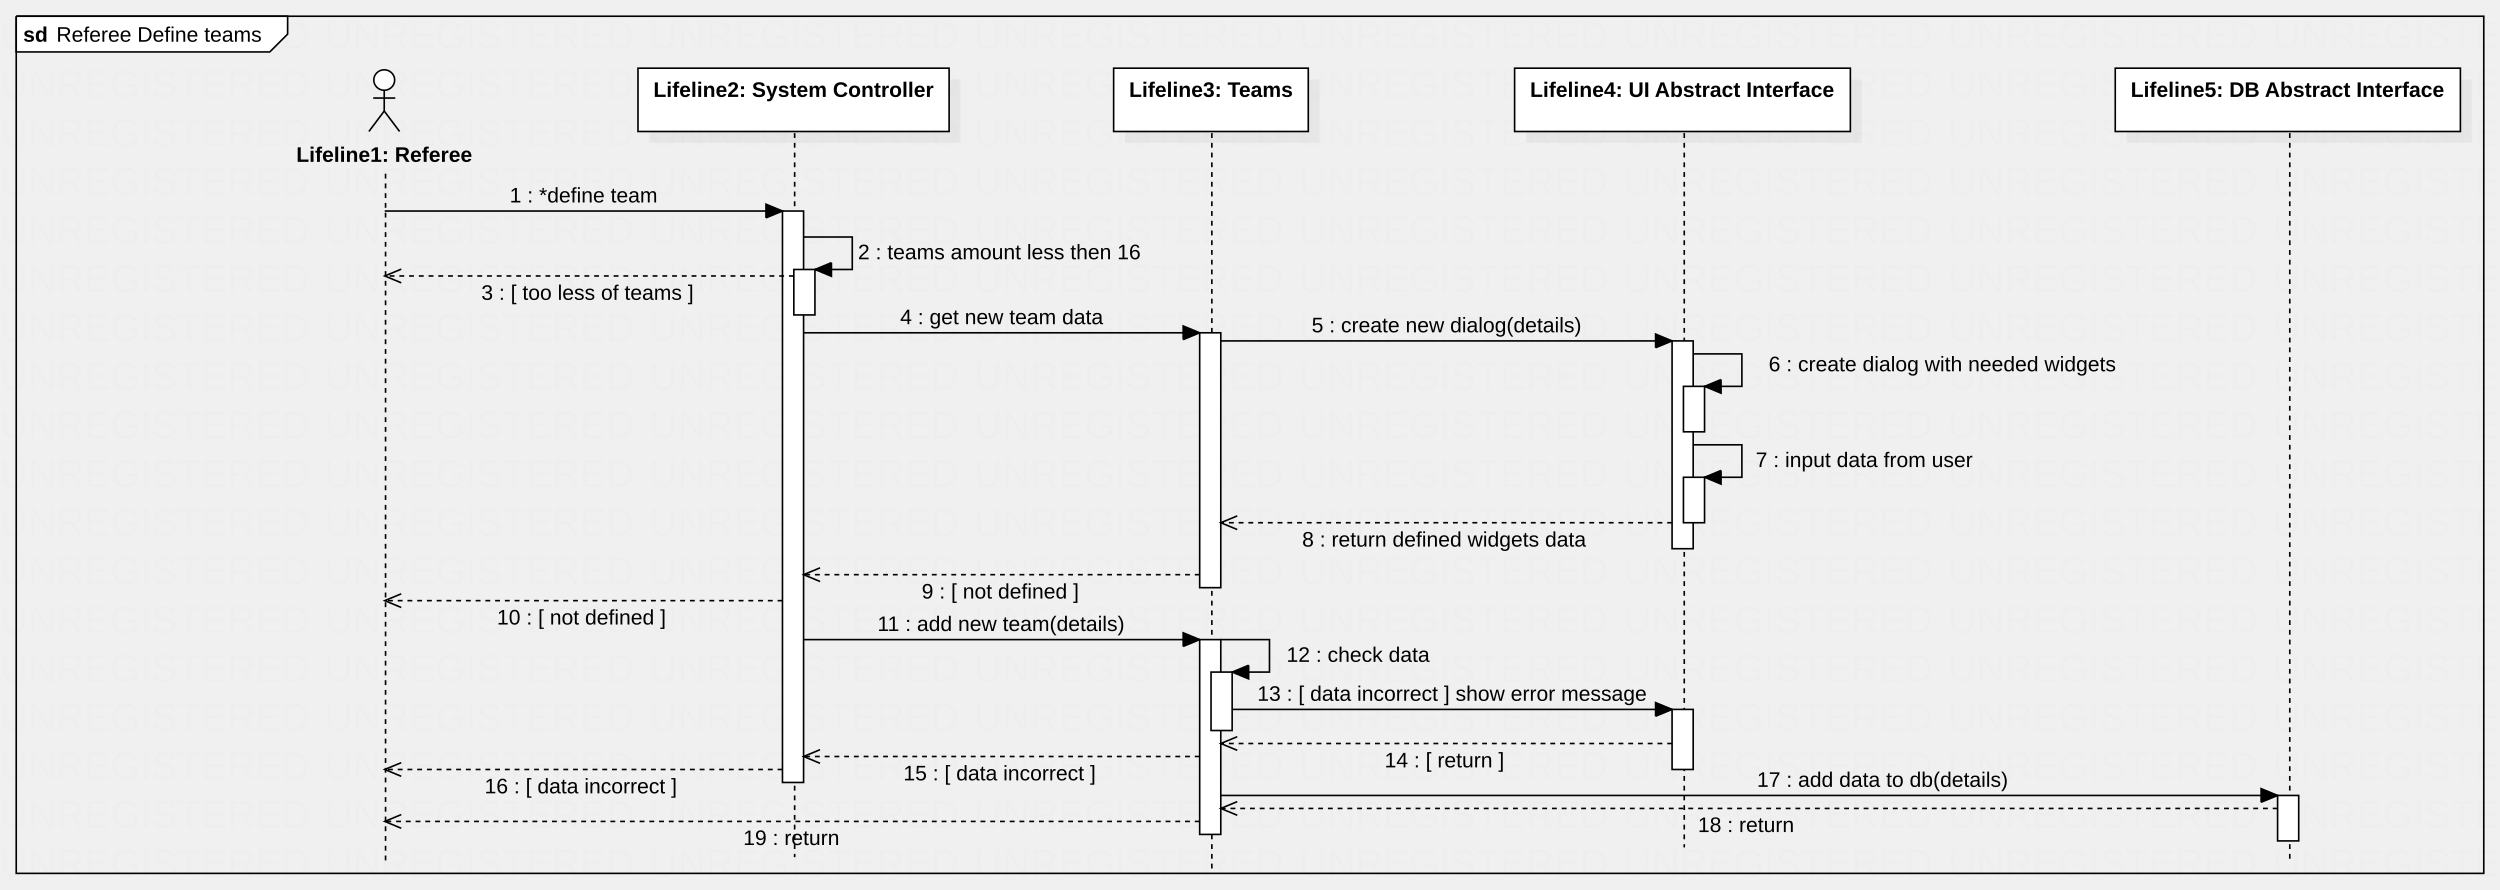
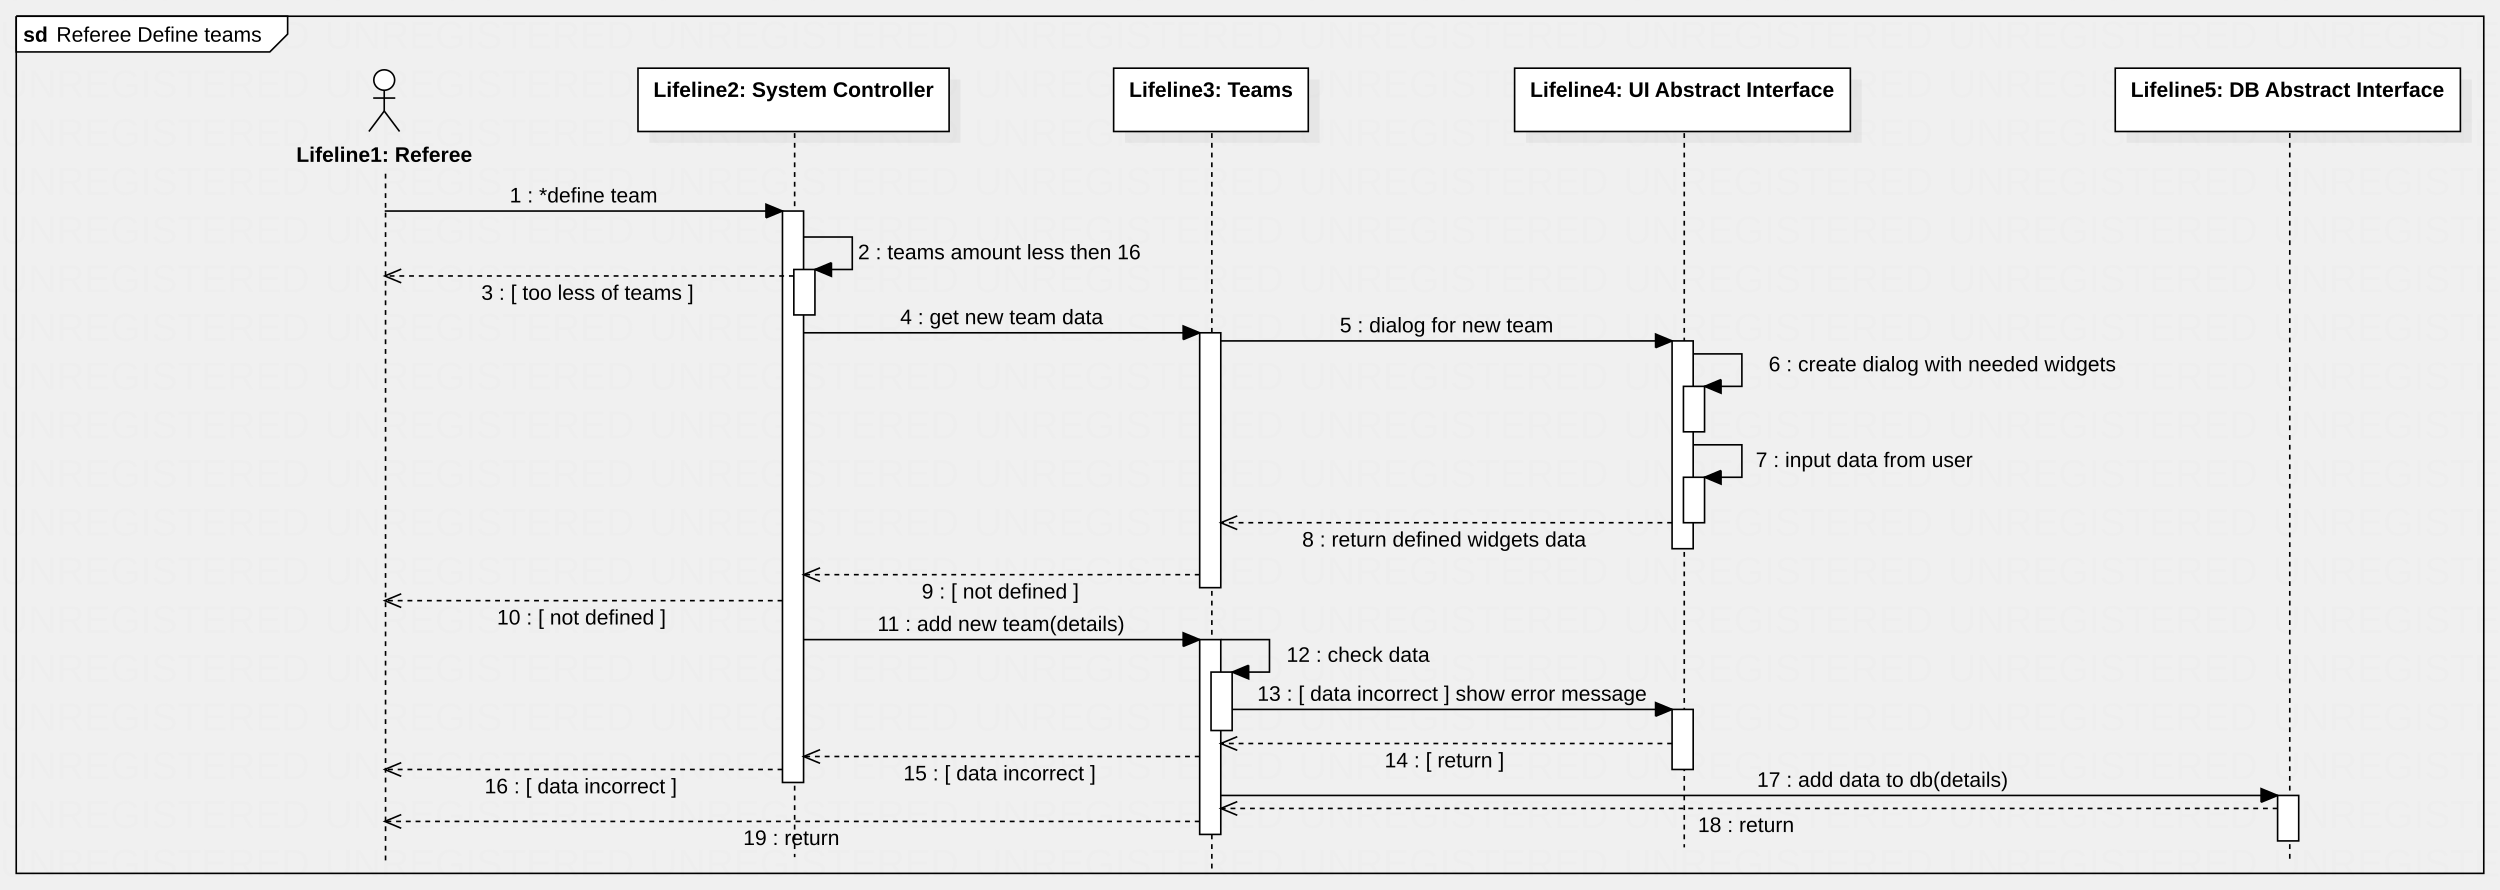
<svg xmlns="http://www.w3.org/2000/svg" version="1.1" width="1540" height="548">
  <defs />
  <g>
    <text fill="#eeeeee" stroke="none" font-family="Arial" font-size="24px" font-style="normal" font-weight="normal" text-decoration="none" x="0" y="0">UNREGISTERED</text>
    <text fill="#eeeeee" stroke="none" font-family="Arial" font-size="24px" font-style="normal" font-weight="normal" text-decoration="none" x="0" y="30">UNREGISTERED</text>
    <text fill="#eeeeee" stroke="none" font-family="Arial" font-size="24px" font-style="normal" font-weight="normal" text-decoration="none" x="0" y="60">UNREGISTERED</text>
    <text fill="#eeeeee" stroke="none" font-family="Arial" font-size="24px" font-style="normal" font-weight="normal" text-decoration="none" x="0" y="90">UNREGISTERED</text>
    <text fill="#eeeeee" stroke="none" font-family="Arial" font-size="24px" font-style="normal" font-weight="normal" text-decoration="none" x="0" y="120">UNREGISTERED</text>
    <text fill="#eeeeee" stroke="none" font-family="Arial" font-size="24px" font-style="normal" font-weight="normal" text-decoration="none" x="0" y="150">UNREGISTERED</text>
    <text fill="#eeeeee" stroke="none" font-family="Arial" font-size="24px" font-style="normal" font-weight="normal" text-decoration="none" x="0" y="180">UNREGISTERED</text>
    <text fill="#eeeeee" stroke="none" font-family="Arial" font-size="24px" font-style="normal" font-weight="normal" text-decoration="none" x="0" y="210">UNREGISTERED</text>
    <text fill="#eeeeee" stroke="none" font-family="Arial" font-size="24px" font-style="normal" font-weight="normal" text-decoration="none" x="0" y="240">UNREGISTERED</text>
    <text fill="#eeeeee" stroke="none" font-family="Arial" font-size="24px" font-style="normal" font-weight="normal" text-decoration="none" x="0" y="270">UNREGISTERED</text>
    <text fill="#eeeeee" stroke="none" font-family="Arial" font-size="24px" font-style="normal" font-weight="normal" text-decoration="none" x="0" y="300">UNREGISTERED</text>
    <text fill="#eeeeee" stroke="none" font-family="Arial" font-size="24px" font-style="normal" font-weight="normal" text-decoration="none" x="0" y="330">UNREGISTERED</text>
    <text fill="#eeeeee" stroke="none" font-family="Arial" font-size="24px" font-style="normal" font-weight="normal" text-decoration="none" x="0" y="360">UNREGISTERED</text>
    <text fill="#eeeeee" stroke="none" font-family="Arial" font-size="24px" font-style="normal" font-weight="normal" text-decoration="none" x="0" y="390">UNREGISTERED</text>
    <text fill="#eeeeee" stroke="none" font-family="Arial" font-size="24px" font-style="normal" font-weight="normal" text-decoration="none" x="0" y="420">UNREGISTERED</text>
    <text fill="#eeeeee" stroke="none" font-family="Arial" font-size="24px" font-style="normal" font-weight="normal" text-decoration="none" x="0" y="450">UNREGISTERED</text>
    <text fill="#eeeeee" stroke="none" font-family="Arial" font-size="24px" font-style="normal" font-weight="normal" text-decoration="none" x="0" y="480">UNREGISTERED</text>
    <text fill="#eeeeee" stroke="none" font-family="Arial" font-size="24px" font-style="normal" font-weight="normal" text-decoration="none" x="0" y="510">UNREGISTERED</text>
    <text fill="#eeeeee" stroke="none" font-family="Arial" font-size="24px" font-style="normal" font-weight="normal" text-decoration="none" x="0" y="540">UNREGISTERED</text>
    <text fill="#eeeeee" stroke="none" font-family="Arial" font-size="24px" font-style="normal" font-weight="normal" text-decoration="none" x="200" y="0">UNREGISTERED</text>
    <text fill="#eeeeee" stroke="none" font-family="Arial" font-size="24px" font-style="normal" font-weight="normal" text-decoration="none" x="200" y="30">UNREGISTERED</text>
    <text fill="#eeeeee" stroke="none" font-family="Arial" font-size="24px" font-style="normal" font-weight="normal" text-decoration="none" x="200" y="60">UNREGISTERED</text>
    <text fill="#eeeeee" stroke="none" font-family="Arial" font-size="24px" font-style="normal" font-weight="normal" text-decoration="none" x="200" y="90">UNREGISTERED</text>
    <text fill="#eeeeee" stroke="none" font-family="Arial" font-size="24px" font-style="normal" font-weight="normal" text-decoration="none" x="200" y="120">UNREGISTERED</text>
    <text fill="#eeeeee" stroke="none" font-family="Arial" font-size="24px" font-style="normal" font-weight="normal" text-decoration="none" x="200" y="150">UNREGISTERED</text>
    <text fill="#eeeeee" stroke="none" font-family="Arial" font-size="24px" font-style="normal" font-weight="normal" text-decoration="none" x="200" y="180">UNREGISTERED</text>
    <text fill="#eeeeee" stroke="none" font-family="Arial" font-size="24px" font-style="normal" font-weight="normal" text-decoration="none" x="200" y="210">UNREGISTERED</text>
    <text fill="#eeeeee" stroke="none" font-family="Arial" font-size="24px" font-style="normal" font-weight="normal" text-decoration="none" x="200" y="240">UNREGISTERED</text>
    <text fill="#eeeeee" stroke="none" font-family="Arial" font-size="24px" font-style="normal" font-weight="normal" text-decoration="none" x="200" y="270">UNREGISTERED</text>
    <text fill="#eeeeee" stroke="none" font-family="Arial" font-size="24px" font-style="normal" font-weight="normal" text-decoration="none" x="200" y="300">UNREGISTERED</text>
    <text fill="#eeeeee" stroke="none" font-family="Arial" font-size="24px" font-style="normal" font-weight="normal" text-decoration="none" x="200" y="330">UNREGISTERED</text>
    <text fill="#eeeeee" stroke="none" font-family="Arial" font-size="24px" font-style="normal" font-weight="normal" text-decoration="none" x="200" y="360">UNREGISTERED</text>
    <text fill="#eeeeee" stroke="none" font-family="Arial" font-size="24px" font-style="normal" font-weight="normal" text-decoration="none" x="200" y="390">UNREGISTERED</text>
    <text fill="#eeeeee" stroke="none" font-family="Arial" font-size="24px" font-style="normal" font-weight="normal" text-decoration="none" x="200" y="420">UNREGISTERED</text>
    <text fill="#eeeeee" stroke="none" font-family="Arial" font-size="24px" font-style="normal" font-weight="normal" text-decoration="none" x="200" y="450">UNREGISTERED</text>
    <text fill="#eeeeee" stroke="none" font-family="Arial" font-size="24px" font-style="normal" font-weight="normal" text-decoration="none" x="200" y="480">UNREGISTERED</text>
    <text fill="#eeeeee" stroke="none" font-family="Arial" font-size="24px" font-style="normal" font-weight="normal" text-decoration="none" x="200" y="510">UNREGISTERED</text>
    <text fill="#eeeeee" stroke="none" font-family="Arial" font-size="24px" font-style="normal" font-weight="normal" text-decoration="none" x="200" y="540">UNREGISTERED</text>
    <text fill="#eeeeee" stroke="none" font-family="Arial" font-size="24px" font-style="normal" font-weight="normal" text-decoration="none" x="400" y="0">UNREGISTERED</text>
    <text fill="#eeeeee" stroke="none" font-family="Arial" font-size="24px" font-style="normal" font-weight="normal" text-decoration="none" x="400" y="30">UNREGISTERED</text>
    <text fill="#eeeeee" stroke="none" font-family="Arial" font-size="24px" font-style="normal" font-weight="normal" text-decoration="none" x="400" y="60">UNREGISTERED</text>
    <text fill="#eeeeee" stroke="none" font-family="Arial" font-size="24px" font-style="normal" font-weight="normal" text-decoration="none" x="400" y="90">UNREGISTERED</text>
    <text fill="#eeeeee" stroke="none" font-family="Arial" font-size="24px" font-style="normal" font-weight="normal" text-decoration="none" x="400" y="120">UNREGISTERED</text>
    <text fill="#eeeeee" stroke="none" font-family="Arial" font-size="24px" font-style="normal" font-weight="normal" text-decoration="none" x="400" y="150">UNREGISTERED</text>
    <text fill="#eeeeee" stroke="none" font-family="Arial" font-size="24px" font-style="normal" font-weight="normal" text-decoration="none" x="400" y="180">UNREGISTERED</text>
    <text fill="#eeeeee" stroke="none" font-family="Arial" font-size="24px" font-style="normal" font-weight="normal" text-decoration="none" x="400" y="210">UNREGISTERED</text>
    <text fill="#eeeeee" stroke="none" font-family="Arial" font-size="24px" font-style="normal" font-weight="normal" text-decoration="none" x="400" y="240">UNREGISTERED</text>
    <text fill="#eeeeee" stroke="none" font-family="Arial" font-size="24px" font-style="normal" font-weight="normal" text-decoration="none" x="400" y="270">UNREGISTERED</text>
    <text fill="#eeeeee" stroke="none" font-family="Arial" font-size="24px" font-style="normal" font-weight="normal" text-decoration="none" x="400" y="300">UNREGISTERED</text>
    <text fill="#eeeeee" stroke="none" font-family="Arial" font-size="24px" font-style="normal" font-weight="normal" text-decoration="none" x="400" y="330">UNREGISTERED</text>
    <text fill="#eeeeee" stroke="none" font-family="Arial" font-size="24px" font-style="normal" font-weight="normal" text-decoration="none" x="400" y="360">UNREGISTERED</text>
    <text fill="#eeeeee" stroke="none" font-family="Arial" font-size="24px" font-style="normal" font-weight="normal" text-decoration="none" x="400" y="390">UNREGISTERED</text>
    <text fill="#eeeeee" stroke="none" font-family="Arial" font-size="24px" font-style="normal" font-weight="normal" text-decoration="none" x="400" y="420">UNREGISTERED</text>
    <text fill="#eeeeee" stroke="none" font-family="Arial" font-size="24px" font-style="normal" font-weight="normal" text-decoration="none" x="400" y="450">UNREGISTERED</text>
    <text fill="#eeeeee" stroke="none" font-family="Arial" font-size="24px" font-style="normal" font-weight="normal" text-decoration="none" x="400" y="480">UNREGISTERED</text>
    <text fill="#eeeeee" stroke="none" font-family="Arial" font-size="24px" font-style="normal" font-weight="normal" text-decoration="none" x="400" y="510">UNREGISTERED</text>
    <text fill="#eeeeee" stroke="none" font-family="Arial" font-size="24px" font-style="normal" font-weight="normal" text-decoration="none" x="400" y="540">UNREGISTERED</text>
    <text fill="#eeeeee" stroke="none" font-family="Arial" font-size="24px" font-style="normal" font-weight="normal" text-decoration="none" x="600" y="0">UNREGISTERED</text>
    <text fill="#eeeeee" stroke="none" font-family="Arial" font-size="24px" font-style="normal" font-weight="normal" text-decoration="none" x="600" y="30">UNREGISTERED</text>
    <text fill="#eeeeee" stroke="none" font-family="Arial" font-size="24px" font-style="normal" font-weight="normal" text-decoration="none" x="600" y="60">UNREGISTERED</text>
    <text fill="#eeeeee" stroke="none" font-family="Arial" font-size="24px" font-style="normal" font-weight="normal" text-decoration="none" x="600" y="90">UNREGISTERED</text>
    <text fill="#eeeeee" stroke="none" font-family="Arial" font-size="24px" font-style="normal" font-weight="normal" text-decoration="none" x="600" y="120">UNREGISTERED</text>
    <text fill="#eeeeee" stroke="none" font-family="Arial" font-size="24px" font-style="normal" font-weight="normal" text-decoration="none" x="600" y="150">UNREGISTERED</text>
    <text fill="#eeeeee" stroke="none" font-family="Arial" font-size="24px" font-style="normal" font-weight="normal" text-decoration="none" x="600" y="180">UNREGISTERED</text>
    <text fill="#eeeeee" stroke="none" font-family="Arial" font-size="24px" font-style="normal" font-weight="normal" text-decoration="none" x="600" y="210">UNREGISTERED</text>
    <text fill="#eeeeee" stroke="none" font-family="Arial" font-size="24px" font-style="normal" font-weight="normal" text-decoration="none" x="600" y="240">UNREGISTERED</text>
    <text fill="#eeeeee" stroke="none" font-family="Arial" font-size="24px" font-style="normal" font-weight="normal" text-decoration="none" x="600" y="270">UNREGISTERED</text>
    <text fill="#eeeeee" stroke="none" font-family="Arial" font-size="24px" font-style="normal" font-weight="normal" text-decoration="none" x="600" y="300">UNREGISTERED</text>
    <text fill="#eeeeee" stroke="none" font-family="Arial" font-size="24px" font-style="normal" font-weight="normal" text-decoration="none" x="600" y="330">UNREGISTERED</text>
    <text fill="#eeeeee" stroke="none" font-family="Arial" font-size="24px" font-style="normal" font-weight="normal" text-decoration="none" x="600" y="360">UNREGISTERED</text>
    <text fill="#eeeeee" stroke="none" font-family="Arial" font-size="24px" font-style="normal" font-weight="normal" text-decoration="none" x="600" y="390">UNREGISTERED</text>
    <text fill="#eeeeee" stroke="none" font-family="Arial" font-size="24px" font-style="normal" font-weight="normal" text-decoration="none" x="600" y="420">UNREGISTERED</text>
    <text fill="#eeeeee" stroke="none" font-family="Arial" font-size="24px" font-style="normal" font-weight="normal" text-decoration="none" x="600" y="450">UNREGISTERED</text>
    <text fill="#eeeeee" stroke="none" font-family="Arial" font-size="24px" font-style="normal" font-weight="normal" text-decoration="none" x="600" y="480">UNREGISTERED</text>
    <text fill="#eeeeee" stroke="none" font-family="Arial" font-size="24px" font-style="normal" font-weight="normal" text-decoration="none" x="600" y="510">UNREGISTERED</text>
    <text fill="#eeeeee" stroke="none" font-family="Arial" font-size="24px" font-style="normal" font-weight="normal" text-decoration="none" x="600" y="540">UNREGISTERED</text>
    <text fill="#eeeeee" stroke="none" font-family="Arial" font-size="24px" font-style="normal" font-weight="normal" text-decoration="none" x="800" y="0">UNREGISTERED</text>
    <text fill="#eeeeee" stroke="none" font-family="Arial" font-size="24px" font-style="normal" font-weight="normal" text-decoration="none" x="800" y="30">UNREGISTERED</text>
    <text fill="#eeeeee" stroke="none" font-family="Arial" font-size="24px" font-style="normal" font-weight="normal" text-decoration="none" x="800" y="60">UNREGISTERED</text>
    <text fill="#eeeeee" stroke="none" font-family="Arial" font-size="24px" font-style="normal" font-weight="normal" text-decoration="none" x="800" y="90">UNREGISTERED</text>
    <text fill="#eeeeee" stroke="none" font-family="Arial" font-size="24px" font-style="normal" font-weight="normal" text-decoration="none" x="800" y="120">UNREGISTERED</text>
    <text fill="#eeeeee" stroke="none" font-family="Arial" font-size="24px" font-style="normal" font-weight="normal" text-decoration="none" x="800" y="150">UNREGISTERED</text>
    <text fill="#eeeeee" stroke="none" font-family="Arial" font-size="24px" font-style="normal" font-weight="normal" text-decoration="none" x="800" y="180">UNREGISTERED</text>
    <text fill="#eeeeee" stroke="none" font-family="Arial" font-size="24px" font-style="normal" font-weight="normal" text-decoration="none" x="800" y="210">UNREGISTERED</text>
    <text fill="#eeeeee" stroke="none" font-family="Arial" font-size="24px" font-style="normal" font-weight="normal" text-decoration="none" x="800" y="240">UNREGISTERED</text>
    <text fill="#eeeeee" stroke="none" font-family="Arial" font-size="24px" font-style="normal" font-weight="normal" text-decoration="none" x="800" y="270">UNREGISTERED</text>
    <text fill="#eeeeee" stroke="none" font-family="Arial" font-size="24px" font-style="normal" font-weight="normal" text-decoration="none" x="800" y="300">UNREGISTERED</text>
    <text fill="#eeeeee" stroke="none" font-family="Arial" font-size="24px" font-style="normal" font-weight="normal" text-decoration="none" x="800" y="330">UNREGISTERED</text>
    <text fill="#eeeeee" stroke="none" font-family="Arial" font-size="24px" font-style="normal" font-weight="normal" text-decoration="none" x="800" y="360">UNREGISTERED</text>
    <text fill="#eeeeee" stroke="none" font-family="Arial" font-size="24px" font-style="normal" font-weight="normal" text-decoration="none" x="800" y="390">UNREGISTERED</text>
    <text fill="#eeeeee" stroke="none" font-family="Arial" font-size="24px" font-style="normal" font-weight="normal" text-decoration="none" x="800" y="420">UNREGISTERED</text>
    <text fill="#eeeeee" stroke="none" font-family="Arial" font-size="24px" font-style="normal" font-weight="normal" text-decoration="none" x="800" y="450">UNREGISTERED</text>
    <text fill="#eeeeee" stroke="none" font-family="Arial" font-size="24px" font-style="normal" font-weight="normal" text-decoration="none" x="800" y="480">UNREGISTERED</text>
    <text fill="#eeeeee" stroke="none" font-family="Arial" font-size="24px" font-style="normal" font-weight="normal" text-decoration="none" x="800" y="510">UNREGISTERED</text>
    <text fill="#eeeeee" stroke="none" font-family="Arial" font-size="24px" font-style="normal" font-weight="normal" text-decoration="none" x="800" y="540">UNREGISTERED</text>
    <text fill="#eeeeee" stroke="none" font-family="Arial" font-size="24px" font-style="normal" font-weight="normal" text-decoration="none" x="1000" y="0">UNREGISTERED</text>
    <text fill="#eeeeee" stroke="none" font-family="Arial" font-size="24px" font-style="normal" font-weight="normal" text-decoration="none" x="1000" y="30">UNREGISTERED</text>
    <text fill="#eeeeee" stroke="none" font-family="Arial" font-size="24px" font-style="normal" font-weight="normal" text-decoration="none" x="1000" y="60">UNREGISTERED</text>
    <text fill="#eeeeee" stroke="none" font-family="Arial" font-size="24px" font-style="normal" font-weight="normal" text-decoration="none" x="1000" y="90">UNREGISTERED</text>
    <text fill="#eeeeee" stroke="none" font-family="Arial" font-size="24px" font-style="normal" font-weight="normal" text-decoration="none" x="1000" y="120">UNREGISTERED</text>
    <text fill="#eeeeee" stroke="none" font-family="Arial" font-size="24px" font-style="normal" font-weight="normal" text-decoration="none" x="1000" y="150">UNREGISTERED</text>
    <text fill="#eeeeee" stroke="none" font-family="Arial" font-size="24px" font-style="normal" font-weight="normal" text-decoration="none" x="1000" y="180">UNREGISTERED</text>
    <text fill="#eeeeee" stroke="none" font-family="Arial" font-size="24px" font-style="normal" font-weight="normal" text-decoration="none" x="1000" y="210">UNREGISTERED</text>
    <text fill="#eeeeee" stroke="none" font-family="Arial" font-size="24px" font-style="normal" font-weight="normal" text-decoration="none" x="1000" y="240">UNREGISTERED</text>
    <text fill="#eeeeee" stroke="none" font-family="Arial" font-size="24px" font-style="normal" font-weight="normal" text-decoration="none" x="1000" y="270">UNREGISTERED</text>
    <text fill="#eeeeee" stroke="none" font-family="Arial" font-size="24px" font-style="normal" font-weight="normal" text-decoration="none" x="1000" y="300">UNREGISTERED</text>
    <text fill="#eeeeee" stroke="none" font-family="Arial" font-size="24px" font-style="normal" font-weight="normal" text-decoration="none" x="1000" y="330">UNREGISTERED</text>
    <text fill="#eeeeee" stroke="none" font-family="Arial" font-size="24px" font-style="normal" font-weight="normal" text-decoration="none" x="1000" y="360">UNREGISTERED</text>
    <text fill="#eeeeee" stroke="none" font-family="Arial" font-size="24px" font-style="normal" font-weight="normal" text-decoration="none" x="1000" y="390">UNREGISTERED</text>
    <text fill="#eeeeee" stroke="none" font-family="Arial" font-size="24px" font-style="normal" font-weight="normal" text-decoration="none" x="1000" y="420">UNREGISTERED</text>
    <text fill="#eeeeee" stroke="none" font-family="Arial" font-size="24px" font-style="normal" font-weight="normal" text-decoration="none" x="1000" y="450">UNREGISTERED</text>
    <text fill="#eeeeee" stroke="none" font-family="Arial" font-size="24px" font-style="normal" font-weight="normal" text-decoration="none" x="1000" y="480">UNREGISTERED</text>
    <text fill="#eeeeee" stroke="none" font-family="Arial" font-size="24px" font-style="normal" font-weight="normal" text-decoration="none" x="1000" y="510">UNREGISTERED</text>
    <text fill="#eeeeee" stroke="none" font-family="Arial" font-size="24px" font-style="normal" font-weight="normal" text-decoration="none" x="1000" y="540">UNREGISTERED</text>
    <text fill="#eeeeee" stroke="none" font-family="Arial" font-size="24px" font-style="normal" font-weight="normal" text-decoration="none" x="1200" y="0">UNREGISTERED</text>
    <text fill="#eeeeee" stroke="none" font-family="Arial" font-size="24px" font-style="normal" font-weight="normal" text-decoration="none" x="1200" y="30">UNREGISTERED</text>
    <text fill="#eeeeee" stroke="none" font-family="Arial" font-size="24px" font-style="normal" font-weight="normal" text-decoration="none" x="1200" y="60">UNREGISTERED</text>
    <text fill="#eeeeee" stroke="none" font-family="Arial" font-size="24px" font-style="normal" font-weight="normal" text-decoration="none" x="1200" y="90">UNREGISTERED</text>
    <text fill="#eeeeee" stroke="none" font-family="Arial" font-size="24px" font-style="normal" font-weight="normal" text-decoration="none" x="1200" y="120">UNREGISTERED</text>
    <text fill="#eeeeee" stroke="none" font-family="Arial" font-size="24px" font-style="normal" font-weight="normal" text-decoration="none" x="1200" y="150">UNREGISTERED</text>
    <text fill="#eeeeee" stroke="none" font-family="Arial" font-size="24px" font-style="normal" font-weight="normal" text-decoration="none" x="1200" y="180">UNREGISTERED</text>
    <text fill="#eeeeee" stroke="none" font-family="Arial" font-size="24px" font-style="normal" font-weight="normal" text-decoration="none" x="1200" y="210">UNREGISTERED</text>
    <text fill="#eeeeee" stroke="none" font-family="Arial" font-size="24px" font-style="normal" font-weight="normal" text-decoration="none" x="1200" y="240">UNREGISTERED</text>
    <text fill="#eeeeee" stroke="none" font-family="Arial" font-size="24px" font-style="normal" font-weight="normal" text-decoration="none" x="1200" y="270">UNREGISTERED</text>
    <text fill="#eeeeee" stroke="none" font-family="Arial" font-size="24px" font-style="normal" font-weight="normal" text-decoration="none" x="1200" y="300">UNREGISTERED</text>
    <text fill="#eeeeee" stroke="none" font-family="Arial" font-size="24px" font-style="normal" font-weight="normal" text-decoration="none" x="1200" y="330">UNREGISTERED</text>
    <text fill="#eeeeee" stroke="none" font-family="Arial" font-size="24px" font-style="normal" font-weight="normal" text-decoration="none" x="1200" y="360">UNREGISTERED</text>
    <text fill="#eeeeee" stroke="none" font-family="Arial" font-size="24px" font-style="normal" font-weight="normal" text-decoration="none" x="1200" y="390">UNREGISTERED</text>
    <text fill="#eeeeee" stroke="none" font-family="Arial" font-size="24px" font-style="normal" font-weight="normal" text-decoration="none" x="1200" y="420">UNREGISTERED</text>
    <text fill="#eeeeee" stroke="none" font-family="Arial" font-size="24px" font-style="normal" font-weight="normal" text-decoration="none" x="1200" y="450">UNREGISTERED</text>
    <text fill="#eeeeee" stroke="none" font-family="Arial" font-size="24px" font-style="normal" font-weight="normal" text-decoration="none" x="1200" y="480">UNREGISTERED</text>
    <text fill="#eeeeee" stroke="none" font-family="Arial" font-size="24px" font-style="normal" font-weight="normal" text-decoration="none" x="1200" y="510">UNREGISTERED</text>
    <text fill="#eeeeee" stroke="none" font-family="Arial" font-size="24px" font-style="normal" font-weight="normal" text-decoration="none" x="1200" y="540">UNREGISTERED</text>
    <text fill="#eeeeee" stroke="none" font-family="Arial" font-size="24px" font-style="normal" font-weight="normal" text-decoration="none" x="1400" y="0">UNREGISTERED</text>
    <text fill="#eeeeee" stroke="none" font-family="Arial" font-size="24px" font-style="normal" font-weight="normal" text-decoration="none" x="1400" y="30">UNREGISTERED</text>
    <text fill="#eeeeee" stroke="none" font-family="Arial" font-size="24px" font-style="normal" font-weight="normal" text-decoration="none" x="1400" y="60">UNREGISTERED</text>
    <text fill="#eeeeee" stroke="none" font-family="Arial" font-size="24px" font-style="normal" font-weight="normal" text-decoration="none" x="1400" y="90">UNREGISTERED</text>
    <text fill="#eeeeee" stroke="none" font-family="Arial" font-size="24px" font-style="normal" font-weight="normal" text-decoration="none" x="1400" y="120">UNREGISTERED</text>
    <text fill="#eeeeee" stroke="none" font-family="Arial" font-size="24px" font-style="normal" font-weight="normal" text-decoration="none" x="1400" y="150">UNREGISTERED</text>
    <text fill="#eeeeee" stroke="none" font-family="Arial" font-size="24px" font-style="normal" font-weight="normal" text-decoration="none" x="1400" y="180">UNREGISTERED</text>
    <text fill="#eeeeee" stroke="none" font-family="Arial" font-size="24px" font-style="normal" font-weight="normal" text-decoration="none" x="1400" y="210">UNREGISTERED</text>
    <text fill="#eeeeee" stroke="none" font-family="Arial" font-size="24px" font-style="normal" font-weight="normal" text-decoration="none" x="1400" y="240">UNREGISTERED</text>
    <text fill="#eeeeee" stroke="none" font-family="Arial" font-size="24px" font-style="normal" font-weight="normal" text-decoration="none" x="1400" y="270">UNREGISTERED</text>
    <text fill="#eeeeee" stroke="none" font-family="Arial" font-size="24px" font-style="normal" font-weight="normal" text-decoration="none" x="1400" y="300">UNREGISTERED</text>
    <text fill="#eeeeee" stroke="none" font-family="Arial" font-size="24px" font-style="normal" font-weight="normal" text-decoration="none" x="1400" y="330">UNREGISTERED</text>
    <text fill="#eeeeee" stroke="none" font-family="Arial" font-size="24px" font-style="normal" font-weight="normal" text-decoration="none" x="1400" y="360">UNREGISTERED</text>
    <text fill="#eeeeee" stroke="none" font-family="Arial" font-size="24px" font-style="normal" font-weight="normal" text-decoration="none" x="1400" y="390">UNREGISTERED</text>
    <text fill="#eeeeee" stroke="none" font-family="Arial" font-size="24px" font-style="normal" font-weight="normal" text-decoration="none" x="1400" y="420">UNREGISTERED</text>
    <text fill="#eeeeee" stroke="none" font-family="Arial" font-size="24px" font-style="normal" font-weight="normal" text-decoration="none" x="1400" y="450">UNREGISTERED</text>
    <text fill="#eeeeee" stroke="none" font-family="Arial" font-size="24px" font-style="normal" font-weight="normal" text-decoration="none" x="1400" y="480">UNREGISTERED</text>
    <text fill="#eeeeee" stroke="none" font-family="Arial" font-size="24px" font-style="normal" font-weight="normal" text-decoration="none" x="1400" y="510">UNREGISTERED</text>
    <text fill="#eeeeee" stroke="none" font-family="Arial" font-size="24px" font-style="normal" font-weight="normal" text-decoration="none" x="1400" y="540">UNREGISTERED</text>
    <g transform="translate(-446,2) scale(1,1)">
      <path fill="none" stroke="#000000" d="M 456 8 L 1976 8 L 1976 536 L 456 536 L 456 8" stroke-miterlimit="10" />
    </g>
    <g transform="translate(-446,2) scale(1,1)">
      <path fill="#ffffff" stroke="none" d="M 456 8 L 456 30 L 612.182 30 L 623.182 19 L 623.182 8 L 456 8" />
    </g>
    <g transform="translate(-446,2) scale(1,1)">
      <path fill="none" stroke="#000000" d="M 456 8 L 456 30 L 612.182 30 L 623.182 19 L 623.182 8 L 456 8 L 456 8" stroke-miterlimit="10" />
    </g>
    <g transform="translate(-446,2) scale(1,1)">
      <g>
        <path fill="none" stroke="none" />
        <text fill="#000000" stroke="none" font-family="Arial" font-size="13px" font-style="normal" font-weight="normal" text-decoration="none" x="480.73" y="23.71">Referee Define teams</text>
      </g>
    </g>
    <g transform="translate(-446,2) scale(1,1)">
      <g>
        <path fill="none" stroke="none" />
        <text fill="#000000" stroke="none" font-family="Arial" font-size="13px" font-style="normal" font-weight="bold" text-decoration="none" x="460.28" y="23.71">sd</text>
      </g>
    </g>
    <g transform="translate(-446,2) scale(1,1)">
      <path fill="#ffffff" stroke="none" d="M 676.258 47.3 C 676.258 43.821 679.136 41 682.687 41 C 686.237 41 689.116 43.821 689.116 47.3 C 689.116 50.779 686.237 53.6 682.687 53.6 C 679.136 53.6 676.258 50.779 676.258 47.3 Z" />
    </g>
    <g transform="translate(-446,2) scale(1,1)">
      <path fill="none" stroke="#000000" d="M 676.258 47.3 C 676.258 43.821 679.136 41 682.687 41 C 686.237 41 689.116 43.821 689.116 47.3 C 689.116 50.779 686.237 53.6 682.687 53.6 C 679.136 53.6 676.258 50.779 676.258 47.3 Z" stroke-miterlimit="10" />
    </g>
    <g transform="translate(-446,2) scale(1,1)">
      <path fill="none" stroke="#000000" d="M 682.687 53.6 L 682.687 66.4" stroke-miterlimit="10" />
    </g>
    <g transform="translate(-446,2) scale(1,1)">
      <path fill="none" stroke="#000000" d="M 675.879 58.4 L 689.494 58.4" stroke-miterlimit="10" />
    </g>
    <g transform="translate(-446,2) scale(1,1)">
      <path fill="none" stroke="#000000" d="M 682.687 66.4 L 673.232 79" stroke-miterlimit="10" />
    </g>
    <g transform="translate(-446,2) scale(1,1)">
      <path fill="none" stroke="#000000" d="M 682.687 66.4 L 692.141 79" stroke-miterlimit="10" />
    </g>
    <g transform="translate(-446,2) scale(1,1)">
      <g>
        <path fill="none" stroke="none" />
        <text fill="#000000" stroke="none" font-family="Arial" font-size="13px" font-style="normal" font-weight="bold" text-decoration="none" x="628.5" y="97.71">Lifeline1: Referee</text>
      </g>
    </g>
    <g transform="translate(-446,2) scale(1,1)">
      <path fill="none" stroke="#000000" d="M 683.5 105 L 683.5 528" stroke-miterlimit="10" stroke-dasharray="3" />
    </g>
    <g transform="translate(-446,2) scale(1,1)">
      <rect fill="#C0C0C0" stroke="none" x="846" y="47" width="191.65" height="39" opacity="0.2" />
    </g>
    <g transform="translate(-446,2) scale(1,1)">
      <rect fill="#ffffff" stroke="none" x="839" y="40" width="191.65" height="39" />
    </g>
    <g transform="translate(-446,2) scale(1,1)">
      <path fill="none" stroke="#000000" d="M 839 40 L 1030.65 40 L 1030.65 79 L 839 79 L 839 40 Z Z" stroke-miterlimit="10" />
    </g>
    <g transform="translate(-446,2) scale(1,1)">
      <g>
        <path fill="none" stroke="none" />
        <text fill="#000000" stroke="none" font-family="Arial" font-size="13px" font-style="normal" font-weight="bold" text-decoration="none" x="848.5" y="57.71">Lifeline2: System Controller</text>
      </g>
    </g>
    <g transform="translate(-446,2) scale(1,1)">
      <path fill="none" stroke="#000000" d="M 935.5 80 L 935.5 526" stroke-miterlimit="10" stroke-dasharray="3" />
    </g>
    <g transform="translate(-446,2) scale(1,1)">
      <rect fill="#C0C0C0" stroke="none" x="1139" y="47" width="119.902" height="39" opacity="0.2" />
    </g>
    <g transform="translate(-446,2) scale(1,1)">
      <rect fill="#ffffff" stroke="none" x="1132" y="40" width="119.902" height="39" />
    </g>
    <g transform="translate(-446,2) scale(1,1)">
      <path fill="none" stroke="#000000" d="M 1132 40 L 1251.902 40 L 1251.902 79 L 1132 79 L 1132 40 Z Z" stroke-miterlimit="10" />
    </g>
    <g transform="translate(-446,2) scale(1,1)">
      <g>
        <path fill="none" stroke="none" />
        <text fill="#000000" stroke="none" font-family="Arial" font-size="13px" font-style="normal" font-weight="bold" text-decoration="none" x="1141.5" y="57.71">Lifeline3: Teams</text>
      </g>
    </g>
    <g transform="translate(-446,2) scale(1,1)">
      <path fill="none" stroke="#000000" d="M 1192.5 80 L 1192.5 534" stroke-miterlimit="10" stroke-dasharray="3" />
    </g>
    <g transform="translate(-446,2) scale(1,1)">
      <rect fill="#C0C0C0" stroke="none" x="1386" y="47" width="206.827" height="39" opacity="0.2" />
    </g>
    <g transform="translate(-446,2) scale(1,1)">
      <rect fill="#ffffff" stroke="none" x="1379" y="40" width="206.827" height="39" />
    </g>
    <g transform="translate(-446,2) scale(1,1)">
      <path fill="none" stroke="#000000" d="M 1379 40 L 1585.827 40 L 1585.827 79 L 1379 79 L 1379 40 Z Z" stroke-miterlimit="10" />
    </g>
    <g transform="translate(-446,2) scale(1,1)">
      <g>
        <path fill="none" stroke="none" />
        <text fill="#000000" stroke="none" font-family="Arial" font-size="13px" font-style="normal" font-weight="bold" text-decoration="none" x="1388.5" y="57.71">Lifeline4: UI Abstract Interface</text>
      </g>
    </g>
    <g transform="translate(-446,2) scale(1,1)">
      <path fill="none" stroke="#000000" d="M 1483.5 80 L 1483.5 520" stroke-miterlimit="10" stroke-dasharray="3" />
    </g>
    <g transform="translate(-446,2) scale(1,1)">
      <rect fill="#C0C0C0" stroke="none" x="1756" y="47" width="212.604" height="39" opacity="0.2" />
    </g>
    <g transform="translate(-446,2) scale(1,1)">
      <rect fill="#ffffff" stroke="none" x="1749" y="40" width="212.604" height="39" />
    </g>
    <g transform="translate(-446,2) scale(1,1)">
      <path fill="none" stroke="#000000" d="M 1749 40 L 1961.604 40 L 1961.604 79 L 1749 79 L 1749 40 Z Z" stroke-miterlimit="10" />
    </g>
    <g transform="translate(-446,2) scale(1,1)">
      <g>
        <path fill="none" stroke="none" />
        <text fill="#000000" stroke="none" font-family="Arial" font-size="13px" font-style="normal" font-weight="bold" text-decoration="none" x="1758.5" y="57.71">Lifeline5: DB Abstract Interface</text>
      </g>
    </g>
    <g transform="translate(-446,2) scale(1,1)">
      <path fill="none" stroke="#000000" d="M 1856.5 80 L 1856.5 530" stroke-miterlimit="10" stroke-dasharray="3" />
    </g>
    <g transform="translate(-446,2) scale(1,1)">
      <path fill="none" stroke="#000000" d="M 683 128 L 928 128" stroke-miterlimit="10" />
    </g>
    <g transform="translate(-446,2) scale(1,1)">
      <path fill="#000000" stroke="none" d="M 917.837 132.21 L 928 128 L 917.837 123.79" />
    </g>
    <g transform="translate(-446,2) scale(1,1)">
      <path fill="none" stroke="#000000" d="M 917.837 132.21 L 928 128 L 917.837 123.79 L 917.837 132.21" stroke-miterlimit="10" />
    </g>
    <g transform="translate(-446,2) scale(1,1)">
      <g>
        <path fill="none" stroke="none" />
        <text fill="#000000" stroke="none" font-family="Arial" font-size="13px" font-style="normal" font-weight="normal" text-decoration="none" x="759.954" y="122.71">1 : *define team</text>
      </g>
    </g>
    <g transform="translate(-446,2) scale(1,1)">
      <rect fill="#ffffff" stroke="none" x="928" y="128" width="13" height="352" />
    </g>
    <g transform="translate(-446,2) scale(1,1)">
      <path fill="none" stroke="#000000" d="M 928 128 L 941 128 L 941 480 L 928 480 L 928 128 Z Z" stroke-miterlimit="10" />
    </g>
    <g transform="translate(-446,2) scale(1,1)">
      <path fill="none" stroke="#000000" d="M 941 144 L 971 144 L 971 164 L 948 164" stroke-miterlimit="10" />
    </g>
    <g transform="translate(-446,2) scale(1,1)">
      <path fill="#000000" stroke="none" d="M 958.163 159.79 L 948 164 L 958.163 168.21" />
    </g>
    <g transform="translate(-446,2) scale(1,1)">
      <path fill="none" stroke="#000000" d="M 958.163 159.79 L 948 164 L 958.163 168.21 L 958.163 159.79" stroke-miterlimit="10" />
    </g>
    <g transform="translate(-446,2) scale(1,1)">
      <g>
        <path fill="none" stroke="none" />
        <text fill="#000000" stroke="none" font-family="Arial" font-size="13px" font-style="normal" font-weight="normal" text-decoration="none" x="974.5" y="157.71">2 : teams amount less then 16</text>
      </g>
    </g>
    <g transform="translate(-446,2) scale(1,1)">
      <rect fill="#ffffff" stroke="none" x="935" y="164" width="13" height="28" />
    </g>
    <g transform="translate(-446,2) scale(1,1)">
      <path fill="none" stroke="#000000" d="M 935 164 L 948 164 L 948 192 L 935 192 L 935 164 Z Z" stroke-miterlimit="10" />
    </g>
    <g transform="translate(-446,2) scale(1,1)">
      <path fill="none" stroke="#000000" d="M 935 168 L 683 168" stroke-miterlimit="10" stroke-dasharray="3" />
    </g>
    <g transform="translate(-446,2) scale(1,1)">
      <path fill="none" stroke="#000000" d="M 693.163 163.79 L 683 168 L 693.163 172.21" stroke-miterlimit="10" />
    </g>
    <g transform="translate(-446,2) scale(1,1)">
      <g>
        <path fill="none" stroke="none" />
        <text fill="#000000" stroke="none" font-family="Arial" font-size="13px" font-style="normal" font-weight="normal" text-decoration="none" x="742.5" y="182.71">3 : [ too less of teams ]</text>
      </g>
    </g>
    <g transform="translate(-446,2) scale(1,1)">
      <path fill="none" stroke="#000000" d="M 941 203 L 1185 203" stroke-miterlimit="10" />
    </g>
    <g transform="translate(-446,2) scale(1,1)">
      <path fill="#000000" stroke="none" d="M 1174.837 207.21 L 1185 203 L 1174.837 198.79" />
    </g>
    <g transform="translate(-446,2) scale(1,1)">
      <path fill="none" stroke="#000000" d="M 1174.837 207.21 L 1185 203 L 1174.837 198.79 L 1174.837 207.21" stroke-miterlimit="10" />
    </g>
    <g transform="translate(-446,2) scale(1,1)">
      <g>
        <path fill="none" stroke="none" />
        <text fill="#000000" stroke="none" font-family="Arial" font-size="13px" font-style="normal" font-weight="normal" text-decoration="none" x="1000.5" y="197.71">4 : get new team data</text>
      </g>
    </g>
    <g transform="translate(-446,2) scale(1,1)">
      <rect fill="#ffffff" stroke="none" x="1185" y="203" width="13" height="157" />
    </g>
    <g transform="translate(-446,2) scale(1,1)">
      <path fill="none" stroke="#000000" d="M 1185 203 L 1198 203 L 1198 360 L 1185 360 L 1185 203 Z Z" stroke-miterlimit="10" />
    </g>
    <g transform="translate(-446,2) scale(1,1)">
      <path fill="none" stroke="#000000" d="M 1198 208 L 1476 208" stroke-miterlimit="10" />
    </g>
    <g transform="translate(-446,2) scale(1,1)">
      <path fill="#000000" stroke="none" d="M 1465.837 212.21 L 1476 208 L 1465.837 203.79" />
    </g>
    <g transform="translate(-446,2) scale(1,1)">
      <path fill="none" stroke="#000000" d="M 1465.837 212.21 L 1476 208 L 1465.837 203.79 L 1465.837 212.21" stroke-miterlimit="10" />
    </g>
    <g transform="translate(-446,2) scale(1,1)">
      <g>
        <path fill="none" stroke="none" />
-         <text fill="#000000" stroke="none" font-family="Arial" font-size="13px" font-style="normal" font-weight="normal" text-decoration="none" x="1253.98" y="202.71">5 : create new dialog(details)</text>
+         <text fill="#000000" stroke="none" font-family="Arial" font-size="13px" font-style="normal" font-weight="normal" text-decoration="none" x="1271.322" y="202.71">5 : dialog for new team</text>
      </g>
    </g>
    <g transform="translate(-446,2) scale(1,1)">
      <rect fill="#ffffff" stroke="none" x="1476" y="208" width="13" height="128" />
    </g>
    <g transform="translate(-446,2) scale(1,1)">
      <path fill="none" stroke="#000000" d="M 1476 208 L 1489 208 L 1489 336 L 1476 336 L 1476 208 Z Z" stroke-miterlimit="10" />
    </g>
    <g transform="translate(-446,2) scale(1,1)">
      <path fill="none" stroke="#000000" d="M 1489 216 L 1519 216 L 1519 236 L 1496 236" stroke-miterlimit="10" />
    </g>
    <g transform="translate(-446,2) scale(1,1)">
      <path fill="#000000" stroke="none" d="M 1506.163 231.79 L 1496 236 L 1506.163 240.21" />
    </g>
    <g transform="translate(-446,2) scale(1,1)">
      <path fill="none" stroke="#000000" d="M 1506.163 231.79 L 1496 236 L 1506.163 240.21 L 1506.163 231.79" stroke-miterlimit="10" />
    </g>
    <g transform="translate(-446,2) scale(1,1)">
      <g>
        <path fill="none" stroke="none" />
        <text fill="#000000" stroke="none" font-family="Arial" font-size="13px" font-style="normal" font-weight="normal" text-decoration="none" x="1535.5" y="226.71">6 : create dialog with needed widgets</text>
      </g>
    </g>
    <g transform="translate(-446,2) scale(1,1)">
      <rect fill="#ffffff" stroke="none" x="1483" y="236" width="13" height="28" />
    </g>
    <g transform="translate(-446,2) scale(1,1)">
      <path fill="none" stroke="#000000" d="M 1483 236 L 1496 236 L 1496 264 L 1483 264 L 1483 236 Z Z" stroke-miterlimit="10" />
    </g>
    <g transform="translate(-446,2) scale(1,1)">
      <path fill="none" stroke="#000000" d="M 1489 272 L 1519 272 L 1519 292 L 1496 292" stroke-miterlimit="10" />
    </g>
    <g transform="translate(-446,2) scale(1,1)">
      <path fill="#000000" stroke="none" d="M 1506.163 287.79 L 1496 292 L 1506.163 296.21" />
    </g>
    <g transform="translate(-446,2) scale(1,1)">
      <path fill="none" stroke="#000000" d="M 1506.163 287.79 L 1496 292 L 1506.163 296.21 L 1506.163 287.79" stroke-miterlimit="10" />
    </g>
    <g transform="translate(-446,2) scale(1,1)">
      <g>
        <path fill="none" stroke="none" />
        <text fill="#000000" stroke="none" font-family="Arial" font-size="13px" font-style="normal" font-weight="normal" text-decoration="none" x="1527.5" y="285.71">7 : input data from user</text>
      </g>
    </g>
    <g transform="translate(-446,2) scale(1,1)">
      <rect fill="#ffffff" stroke="none" x="1483" y="292" width="13" height="28" />
    </g>
    <g transform="translate(-446,2) scale(1,1)">
      <path fill="none" stroke="#000000" d="M 1483 292 L 1496 292 L 1496 320 L 1483 320 L 1483 292 Z Z" stroke-miterlimit="10" />
    </g>
    <g transform="translate(-446,2) scale(1,1)">
      <path fill="none" stroke="#000000" d="M 1476 320 L 1198 320" stroke-miterlimit="10" stroke-dasharray="3" />
    </g>
    <g transform="translate(-446,2) scale(1,1)">
      <path fill="none" stroke="#000000" d="M 1208.163 315.79 L 1198 320 L 1208.163 324.21" stroke-miterlimit="10" />
    </g>
    <g transform="translate(-446,2) scale(1,1)">
      <g>
        <path fill="none" stroke="none" />
        <text fill="#000000" stroke="none" font-family="Arial" font-size="13px" font-style="normal" font-weight="normal" text-decoration="none" x="1248.115" y="334.71">8 : return defined widgets data</text>
      </g>
    </g>
    <g transform="translate(-446,2) scale(1,1)">
      <path fill="none" stroke="#000000" d="M 1185 352 L 941 352" stroke-miterlimit="10" stroke-dasharray="3" />
    </g>
    <g transform="translate(-446,2) scale(1,1)">
      <path fill="none" stroke="#000000" d="M 951.163 347.79 L 941 352 L 951.163 356.21" stroke-miterlimit="10" />
    </g>
    <g transform="translate(-446,2) scale(1,1)">
      <g>
        <path fill="none" stroke="none" />
        <text fill="#000000" stroke="none" font-family="Arial" font-size="13px" font-style="normal" font-weight="normal" text-decoration="none" x="1013.766" y="366.71">9 : [ not defined ]</text>
      </g>
    </g>
    <g transform="translate(-446,2) scale(1,1)">
      <path fill="none" stroke="#000000" d="M 928 368 L 683 368" stroke-miterlimit="10" stroke-dasharray="3" />
    </g>
    <g transform="translate(-446,2) scale(1,1)">
      <path fill="none" stroke="#000000" d="M 693.163 363.79 L 683 368 L 693.163 372.21" stroke-miterlimit="10" />
    </g>
    <g transform="translate(-446,2) scale(1,1)">
      <g>
        <path fill="none" stroke="none" />
        <text fill="#000000" stroke="none" font-family="Arial" font-size="13px" font-style="normal" font-weight="normal" text-decoration="none" x="752.151" y="382.71">10 : [ not defined ]</text>
      </g>
    </g>
    <g transform="translate(-446,2) scale(1,1)">
      <path fill="none" stroke="#000000" d="M 941 392 L 1185 392" stroke-miterlimit="10" />
    </g>
    <g transform="translate(-446,2) scale(1,1)">
      <path fill="#000000" stroke="none" d="M 1174.837 396.21 L 1185 392 L 1174.837 387.79" />
    </g>
    <g transform="translate(-446,2) scale(1,1)">
      <path fill="none" stroke="#000000" d="M 1174.837 396.21 L 1185 392 L 1174.837 387.79 L 1174.837 396.21" stroke-miterlimit="10" />
    </g>
    <g transform="translate(-446,2) scale(1,1)">
      <g>
        <path fill="none" stroke="none" />
        <text fill="#000000" stroke="none" font-family="Arial" font-size="13px" font-style="normal" font-weight="normal" text-decoration="none" x="986.5" y="386.71">11 : add new team(details)</text>
      </g>
    </g>
    <g transform="translate(-446,2) scale(1,1)">
      <rect fill="#ffffff" stroke="none" x="1185" y="392" width="13" height="120" />
    </g>
    <g transform="translate(-446,2) scale(1,1)">
      <path fill="none" stroke="#000000" d="M 1185 392 L 1198 392 L 1198 512 L 1185 512 L 1185 392 Z Z" stroke-miterlimit="10" />
    </g>
    <g transform="translate(-446,2) scale(1,1)">
      <path fill="none" stroke="#000000" d="M 1198 392 L 1228 392 L 1228 412 L 1205 412" stroke-miterlimit="10" />
    </g>
    <g transform="translate(-446,2) scale(1,1)">
      <path fill="#000000" stroke="none" d="M 1215.163 407.79 L 1205 412 L 1215.163 416.21" />
    </g>
    <g transform="translate(-446,2) scale(1,1)">
      <path fill="none" stroke="#000000" d="M 1215.163 407.79 L 1205 412 L 1215.163 416.21 L 1215.163 407.79" stroke-miterlimit="10" />
    </g>
    <g transform="translate(-446,2) scale(1,1)">
      <g>
        <path fill="none" stroke="none" />
        <text fill="#000000" stroke="none" font-family="Arial" font-size="13px" font-style="normal" font-weight="normal" text-decoration="none" x="1238.5" y="405.71">12 : check data</text>
      </g>
    </g>
    <g transform="translate(-446,2) scale(1,1)">
      <rect fill="#ffffff" stroke="none" x="1192" y="412" width="13" height="36" />
    </g>
    <g transform="translate(-446,2) scale(1,1)">
      <path fill="none" stroke="#000000" d="M 1192 412 L 1205 412 L 1205 448 L 1192 448 L 1192 412 Z Z" stroke-miterlimit="10" />
    </g>
    <g transform="translate(-446,2) scale(1,1)">
      <path fill="none" stroke="#000000" d="M 1205 435 L 1476 435" stroke-miterlimit="10" />
    </g>
    <g transform="translate(-446,2) scale(1,1)">
      <path fill="#000000" stroke="none" d="M 1465.837 439.21 L 1476 435 L 1465.837 430.79" />
    </g>
    <g transform="translate(-446,2) scale(1,1)">
      <path fill="none" stroke="#000000" d="M 1465.837 439.21 L 1476 435 L 1465.837 430.79 L 1465.837 439.21" stroke-miterlimit="10" />
    </g>
    <g transform="translate(-446,2) scale(1,1)">
      <g>
        <path fill="none" stroke="none" />
        <text fill="#000000" stroke="none" font-family="Arial" font-size="13px" font-style="normal" font-weight="normal" text-decoration="none" x="1220.5" y="429.71">13 : [ data incorrect ] show error message</text>
      </g>
    </g>
    <g transform="translate(-446,2) scale(1,1)">
      <rect fill="#ffffff" stroke="none" x="1476" y="435" width="13" height="37" />
    </g>
    <g transform="translate(-446,2) scale(1,1)">
      <path fill="none" stroke="#000000" d="M 1476 435 L 1489 435 L 1489 472 L 1476 472 L 1476 435 Z Z" stroke-miterlimit="10" />
    </g>
    <g transform="translate(-446,2) scale(1,1)">
      <path fill="none" stroke="#000000" d="M 1476 456 L 1198 456" stroke-miterlimit="10" stroke-dasharray="3" />
    </g>
    <g transform="translate(-446,2) scale(1,1)">
      <path fill="none" stroke="#000000" d="M 1208.163 451.79 L 1198 456 L 1208.163 460.21" stroke-miterlimit="10" />
    </g>
    <g transform="translate(-446,2) scale(1,1)">
      <g>
        <path fill="none" stroke="none" />
        <text fill="#000000" stroke="none" font-family="Arial" font-size="13px" font-style="normal" font-weight="normal" text-decoration="none" x="1298.901" y="470.71">14 : [ return ]</text>
      </g>
    </g>
    <g transform="translate(-446,2) scale(1,1)">
      <path fill="none" stroke="#000000" d="M 1185 464 L 941 464" stroke-miterlimit="10" stroke-dasharray="3" />
    </g>
    <g transform="translate(-446,2) scale(1,1)">
      <path fill="none" stroke="#000000" d="M 951.163 459.79 L 941 464 L 951.163 468.21" stroke-miterlimit="10" />
    </g>
    <g transform="translate(-446,2) scale(1,1)">
      <g>
        <path fill="none" stroke="none" />
        <text fill="#000000" stroke="none" font-family="Arial" font-size="13px" font-style="normal" font-weight="normal" text-decoration="none" x="1002.5" y="478.71">15 : [ data incorrect ]</text>
      </g>
    </g>
    <g transform="translate(-446,2) scale(1,1)">
      <path fill="none" stroke="#000000" d="M 928 472 L 683 472" stroke-miterlimit="10" stroke-dasharray="3" />
    </g>
    <g transform="translate(-446,2) scale(1,1)">
      <path fill="none" stroke="#000000" d="M 693.163 467.79 L 683 472 L 693.163 476.21" stroke-miterlimit="10" />
    </g>
    <g transform="translate(-446,2) scale(1,1)">
      <g>
        <path fill="none" stroke="none" />
        <text fill="#000000" stroke="none" font-family="Arial" font-size="13px" font-style="normal" font-weight="normal" text-decoration="none" x="744.5" y="486.71">16 : [ data incorrect ]</text>
      </g>
    </g>
    <g transform="translate(-446,2) scale(1,1)">
      <path fill="none" stroke="#000000" d="M 1198 488 L 1849 488" stroke-miterlimit="10" />
    </g>
    <g transform="translate(-446,2) scale(1,1)">
      <path fill="#000000" stroke="none" d="M 1838.837 492.21 L 1849 488 L 1838.837 483.79" />
    </g>
    <g transform="translate(-446,2) scale(1,1)">
      <path fill="none" stroke="#000000" d="M 1838.837 492.21 L 1849 488 L 1838.837 483.79 L 1838.837 492.21" stroke-miterlimit="10" />
    </g>
    <g transform="translate(-446,2) scale(1,1)">
      <g>
        <path fill="none" stroke="none" />
        <text fill="#000000" stroke="none" font-family="Arial" font-size="13px" font-style="normal" font-weight="normal" text-decoration="none" x="1528.309" y="482.71">17 : add data to db(details)</text>
      </g>
    </g>
    <g transform="translate(-446,2) scale(1,1)">
      <rect fill="#ffffff" stroke="none" x="1849" y="488" width="13" height="28" />
    </g>
    <g transform="translate(-446,2) scale(1,1)">
      <path fill="none" stroke="#000000" d="M 1849 488 L 1862 488 L 1862 516 L 1849 516 L 1849 488 Z Z" stroke-miterlimit="10" />
    </g>
    <g transform="translate(-446,2) scale(1,1)">
      <path fill="none" stroke="#000000" d="M 1849 496 L 1198 496" stroke-miterlimit="10" stroke-dasharray="3" />
    </g>
    <g transform="translate(-446,2) scale(1,1)">
      <path fill="none" stroke="#000000" d="M 1208.163 491.79 L 1198 496 L 1208.163 500.21" stroke-miterlimit="10" />
    </g>
    <g transform="translate(-446,2) scale(1,1)">
      <g>
        <path fill="none" stroke="none" />
        <text fill="#000000" stroke="none" font-family="Arial" font-size="13px" font-style="normal" font-weight="normal" text-decoration="none" x="1491.924" y="510.539">18 : return</text>
      </g>
    </g>
    <g transform="translate(-446,2) scale(1,1)">
      <path fill="none" stroke="#000000" d="M 1185 504 L 683 504" stroke-miterlimit="10" stroke-dasharray="3" />
    </g>
    <g transform="translate(-446,2) scale(1,1)">
      <path fill="none" stroke="#000000" d="M 693.163 499.79 L 683 504 L 693.163 508.21" stroke-miterlimit="10" />
    </g>
    <g transform="translate(-446,2) scale(1,1)">
      <g>
        <path fill="none" stroke="none" />
        <text fill="#000000" stroke="none" font-family="Arial" font-size="13px" font-style="normal" font-weight="normal" text-decoration="none" x="903.831" y="518.539">19 : return</text>
      </g>
    </g>
  </g>
</svg>
